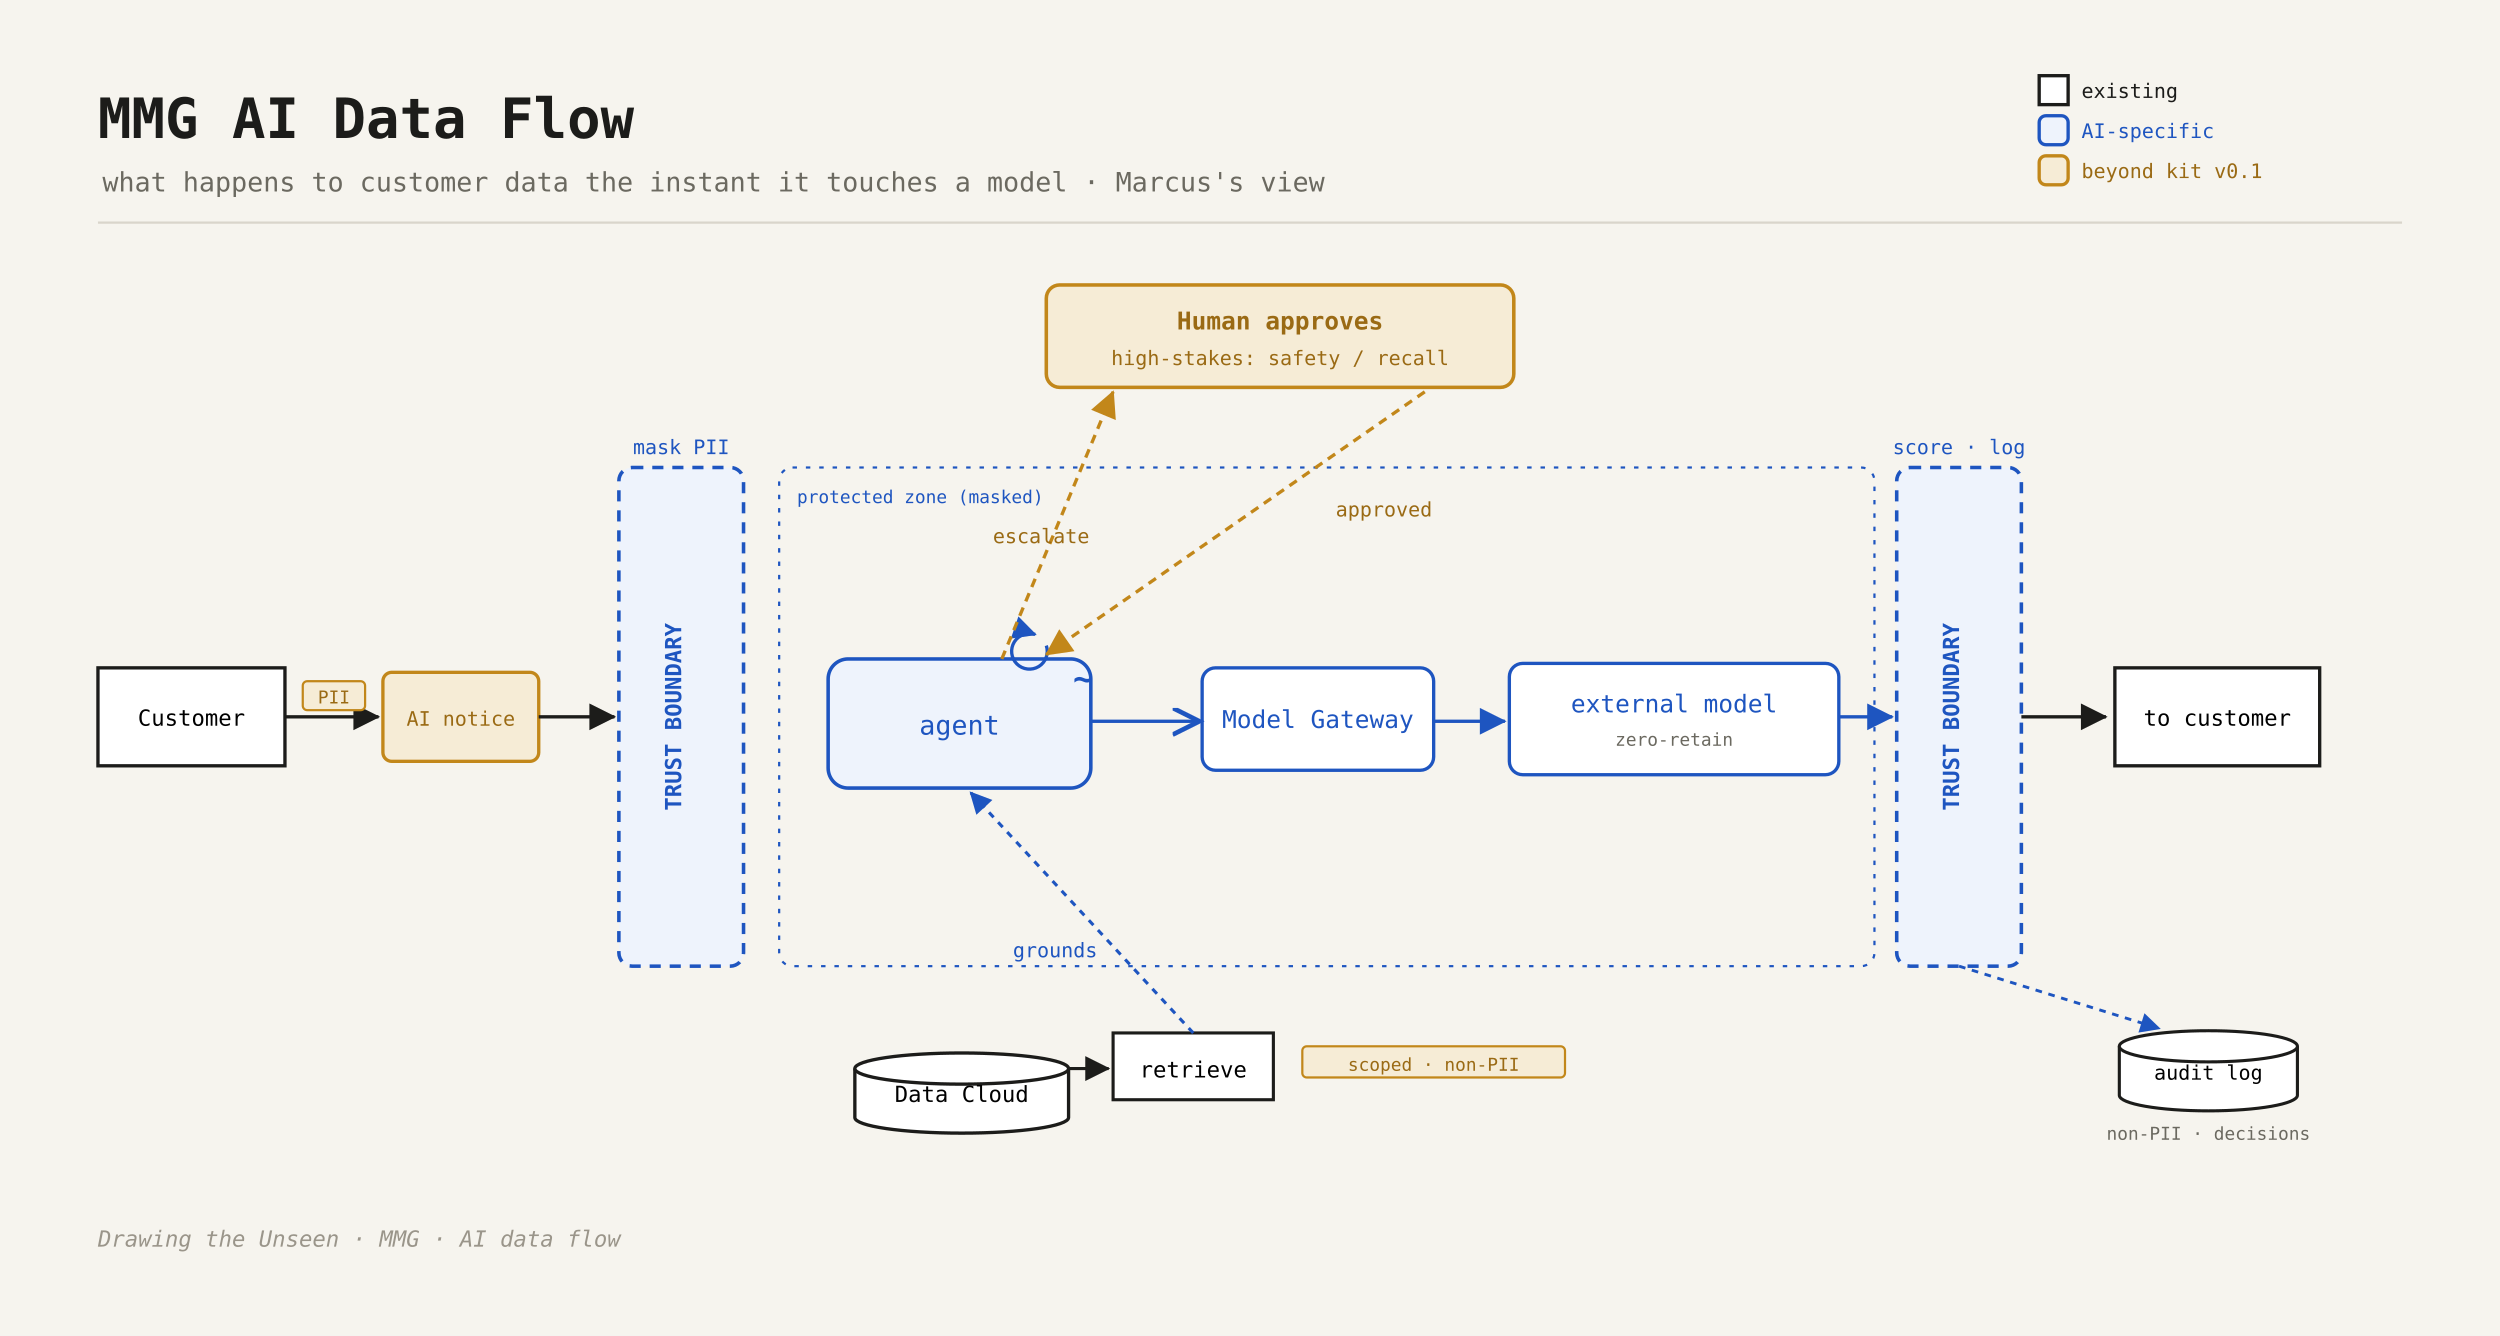
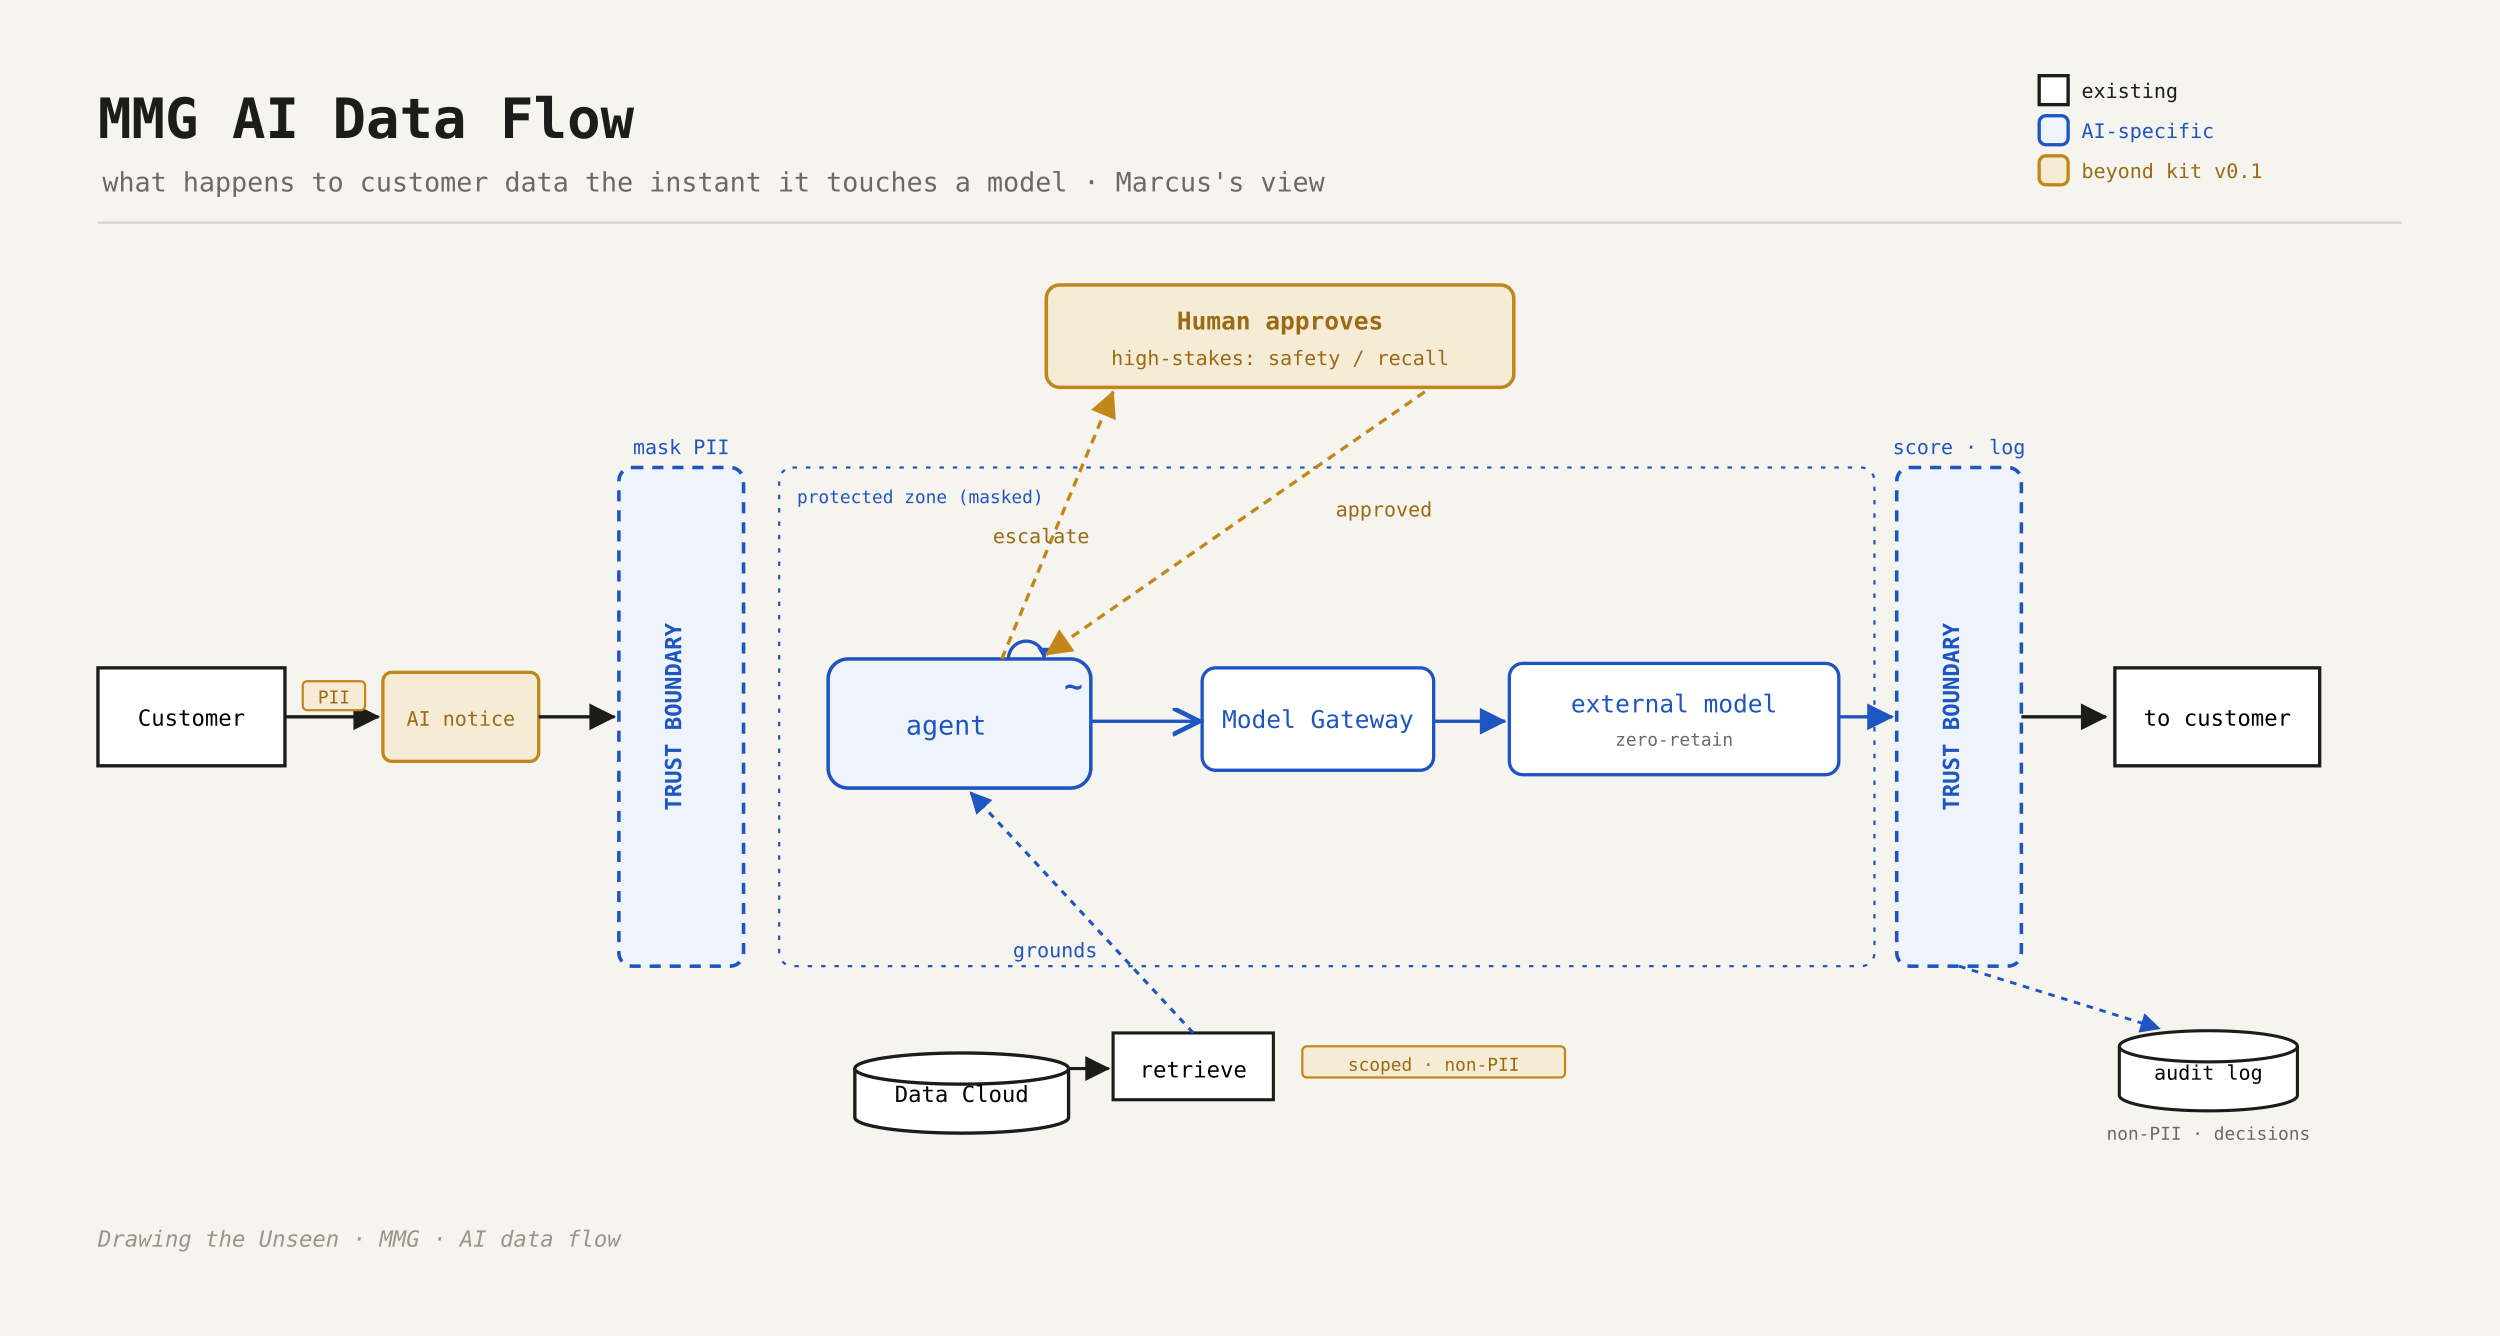
<svg xmlns="http://www.w3.org/2000/svg" viewBox="0 0 1123 600" font-family="'JetBrains Mono','IBM Plex Mono','DejaVu Sans Mono',monospace">
  <defs>
    <marker id="aink" markerWidth="9" markerHeight="9" refX="7.5" refY="4" orient="auto">
      <path d="M0 0 L8 4 L0 8 z" fill="#1C1C1A" />
    </marker>
    <marker id="aacc" markerWidth="9" markerHeight="9" refX="7.5" refY="4" orient="auto">
      <path d="M0 0 L8 4 L0 8 z" fill="#1E55C0" />
    </marker>
    <marker id="aopen" markerWidth="11" markerHeight="10" refX="7.5" refY="4" orient="auto">
      <path d="M0 0 L8 4 L0 8" fill="none" stroke="#1E55C0" stroke-width="1.4" />
    </marker>
    <marker id="agr" markerWidth="8" markerHeight="8" refX="6.5" refY="3.5" orient="auto">
      <path d="M0 0 L7 3.5 L0 7 z" fill="#1E55C0" />
    </marker>
    <marker id="amb" markerWidth="9" markerHeight="9" refX="7.5" refY="4" orient="auto">
      <path d="M0 0 L8 4 L0 8 z" fill="#C2871A" />
+     </marker>
+     <marker id="aloop" markerWidth="6" markerHeight="6" refX="5" refY="3" orient="auto" markerUnits="userSpaceOnUse">
+       <path d="M0 0 L5 3 L0 6 z" fill="#1E55C0" />
    </marker>
  </defs>
  <rect x="0" y="0" width="1123" height="600" fill="#F6F4EE" />
  <text x="44" y="62" font-size="25" font-weight="700" fill="#1C1C1A">MMG AI Data Flow</text>
  <text x="46" y="86" font-size="12" fill="#6B6960">what happens to customer data the instant it touches a model · Marcus's view</text>
  <rect x="916" y="34" width="13" height="13" fill="#FFFFFF" stroke="#1C1C1A" stroke-width="1.5" />
  <text x="935" y="44" font-size="9" fill="#1C1C1A">existing</text>
  <rect x="916" y="52" width="13" height="13" rx="3" fill="#EEF3FC" stroke="#1E55C0" stroke-width="1.5" />
  <text x="935" y="62" font-size="9" fill="#1E55C0">AI-specific</text>
  <rect x="916" y="70" width="13" height="13" rx="3" fill="#F6ECD6" stroke="#C2871A" stroke-width="1.5" />
  <text x="935" y="80" font-size="9" fill="#9A6A14">beyond kit v0.1</text>
  <line x1="44" y1="100" x2="1079" y2="100" stroke="#D9D5CB" stroke-width="1" />
  <rect x="470" y="128" width="210" height="46" rx="6" fill="#F6ECD6" stroke="#C2871A" stroke-width="1.6" />
  <text x="575" y="148" text-anchor="middle" font-size="11" font-weight="700" fill="#9A6A14">Human approves</text>
  <text x="575" y="164" text-anchor="middle" font-size="9" fill="#9A6A14">high-stakes: safety / recall</text>
  <rect x="44" y="300" width="84" height="44" fill="#FFFFFF" stroke="#1C1C1A" stroke-width="1.5" />
  <text x="86" y="326" text-anchor="middle" font-size="10">Customer</text>
  <line x1="128" y1="322" x2="170" y2="322" stroke="#1C1C1A" stroke-width="1.5" marker-end="url(#aink)" />
  <rect x="136" y="306" width="28" height="13" rx="2" fill="#F6ECD6" stroke="#C2871A" stroke-width="1" />
  <text x="150" y="316" text-anchor="middle" font-size="8" fill="#9A6A14">PII</text>
  <rect x="172" y="302" width="70" height="40" rx="4" fill="#F6ECD6" stroke="#C2871A" stroke-width="1.5" />
  <text x="207" y="326" text-anchor="middle" font-size="9" fill="#9A6A14">AI notice</text>
  <line x1="242" y1="322" x2="276" y2="322" stroke="#1C1C1A" stroke-width="1.5" marker-end="url(#aink)" />
  <text x="306" y="204" text-anchor="middle" font-size="9" fill="#1E55C0">mask PII</text>
  <rect x="278" y="210" width="56" height="224" rx="6" fill="#EEF3FC" stroke="#1E55C0" stroke-width="1.6" stroke-dasharray="5 4" />
  <text x="306" y="322" text-anchor="middle" font-size="10" font-weight="700" fill="#1E55C0" transform="rotate(-90 306 322)">TRUST BOUNDARY</text>
  <rect x="350" y="210" width="492" height="224" rx="6" fill="none" stroke="#1E55C0" stroke-width="1" stroke-dasharray="2 4" />
  <text x="358" y="226" font-size="8" fill="#1E55C0">protected zone (masked)</text>
  <rect x="372" y="296" width="118" height="58" rx="9" fill="#EEF3FC" stroke="#1E55C0" stroke-width="1.6" />
-   <text x="431" y="330" text-anchor="middle" font-size="12" fill="#1E55C0">agent</text>
-   <text x="482" y="310" font-size="15" font-weight="700" fill="#1E55C0">~</text>
-   <path d="M470 290 a8 8 0 1 1 -5 -5" fill="none" stroke="#1E55C0" stroke-width="1.5" marker-end="url(#agr)" />
+   <text x="425" y="330" text-anchor="middle" font-size="12" fill="#1E55C0">agent</text>
+   <text x="478" y="313" font-size="14" font-weight="700" fill="#1E55C0">~</text>
+   <path d="M453 296 a8 8 0 1 1 16 0" fill="none" stroke="#1E55C0" stroke-width="1.5" marker-end="url(#aloop)" />
  <rect x="540" y="300" width="104" height="46" rx="6" fill="#FFFFFF" stroke="#1E55C0" stroke-width="1.5" />
  <text x="592" y="327" text-anchor="middle" font-size="11" fill="#1E55C0">Model Gateway</text>
  <rect x="678" y="298" width="148" height="50" rx="6" fill="#FFFFFF" stroke="#1E55C0" stroke-width="1.5" />
  <text x="752" y="320" text-anchor="middle" font-size="11" fill="#1E55C0">external model</text>
  <text x="752" y="335" text-anchor="middle" font-size="8" fill="#6B6960">zero-retain</text>
  <line x1="490" y1="324" x2="538" y2="324" stroke="#1E55C0" stroke-width="1.5" marker-end="url(#aopen)" />
  <line x1="644" y1="324" x2="676" y2="324" stroke="#1E55C0" stroke-width="1.5" marker-end="url(#aacc)" />
  <path d="M384 480 v22 a48 7 0 0 0 96 0 v-22" fill="#FFFFFF" stroke="#1C1C1A" stroke-width="1.5" />
  <ellipse cx="432" cy="480" rx="48" ry="7" fill="#FFFFFF" stroke="#1C1C1A" stroke-width="1.5" />
  <text x="432" y="495" text-anchor="middle" font-size="10">Data Cloud</text>
  <rect x="500" y="464" width="72" height="30" fill="#FFFFFF" stroke="#1C1C1A" stroke-width="1.4" />
  <text x="536" y="484" text-anchor="middle" font-size="10">retrieve</text>
  <line x1="480" y1="480" x2="498" y2="480" stroke="#1C1C1A" stroke-width="1.4" marker-end="url(#aink)" />
  <line x1="536" y1="464" x2="436" y2="356" stroke="#1E55C0" stroke-width="1.4" stroke-dasharray="3 3" marker-end="url(#agr)" />
  <text x="455" y="430" font-size="9" fill="#1E55C0">grounds</text>
  <rect x="585" y="470" width="118" height="14" rx="2" fill="#F6ECD6" stroke="#C2871A" stroke-width="1" />
  <text x="644" y="481" text-anchor="middle" font-size="8" fill="#9A6A14">scoped · non-PII</text>
  <text x="880" y="204" text-anchor="middle" font-size="9" fill="#1E55C0">score · log</text>
  <rect x="852" y="210" width="56" height="224" rx="6" fill="#EEF3FC" stroke="#1E55C0" stroke-width="1.6" stroke-dasharray="5 4" />
  <text x="880" y="322" text-anchor="middle" font-size="10" font-weight="700" fill="#1E55C0" transform="rotate(-90 880 322)">TRUST BOUNDARY</text>
  <line x1="826" y1="322" x2="850" y2="322" stroke="#1E55C0" stroke-width="1.5" marker-end="url(#aacc)" />
  <line x1="908" y1="322" x2="946" y2="322" stroke="#1C1C1A" stroke-width="1.5" marker-end="url(#aink)" />
  <rect x="950" y="300" width="92" height="44" fill="#FFFFFF" stroke="#1C1C1A" stroke-width="1.5" />
  <text x="996" y="326" text-anchor="middle" font-size="10">to customer</text>
  <line x1="450" y1="296" x2="500" y2="176" stroke="#C2871A" stroke-width="1.5" stroke-dasharray="4 3" marker-end="url(#amb)" />
  <text x="446" y="244" font-size="9" fill="#9A6A14">escalate</text>
  <line x1="640" y1="176" x2="470" y2="294" stroke="#C2871A" stroke-width="1.5" stroke-dasharray="4 3" marker-end="url(#amb)" />
  <text x="600" y="232" font-size="9" fill="#9A6A14">approved</text>
  <path d="M952 470 v22 a40 7 0 0 0 80 0 v-22" fill="#FFFFFF" stroke="#1C1C1A" stroke-width="1.4" />
  <ellipse cx="992" cy="470" rx="40" ry="7" fill="#FFFFFF" stroke="#1C1C1A" stroke-width="1.4" />
  <text x="992" y="485" text-anchor="middle" font-size="9">audit log</text>
  <text x="992" y="512" text-anchor="middle" font-size="8" fill="#6B6960">non-PII · decisions</text>
  <line x1="880" y1="434" x2="970" y2="462" stroke="#1E55C0" stroke-width="1.3" stroke-dasharray="3 3" marker-end="url(#agr)" />
  <text x="44" y="560" font-size="10" font-style="italic" fill="#9A958A">Drawing the Unseen · MMG · AI data flow</text>
</svg>
